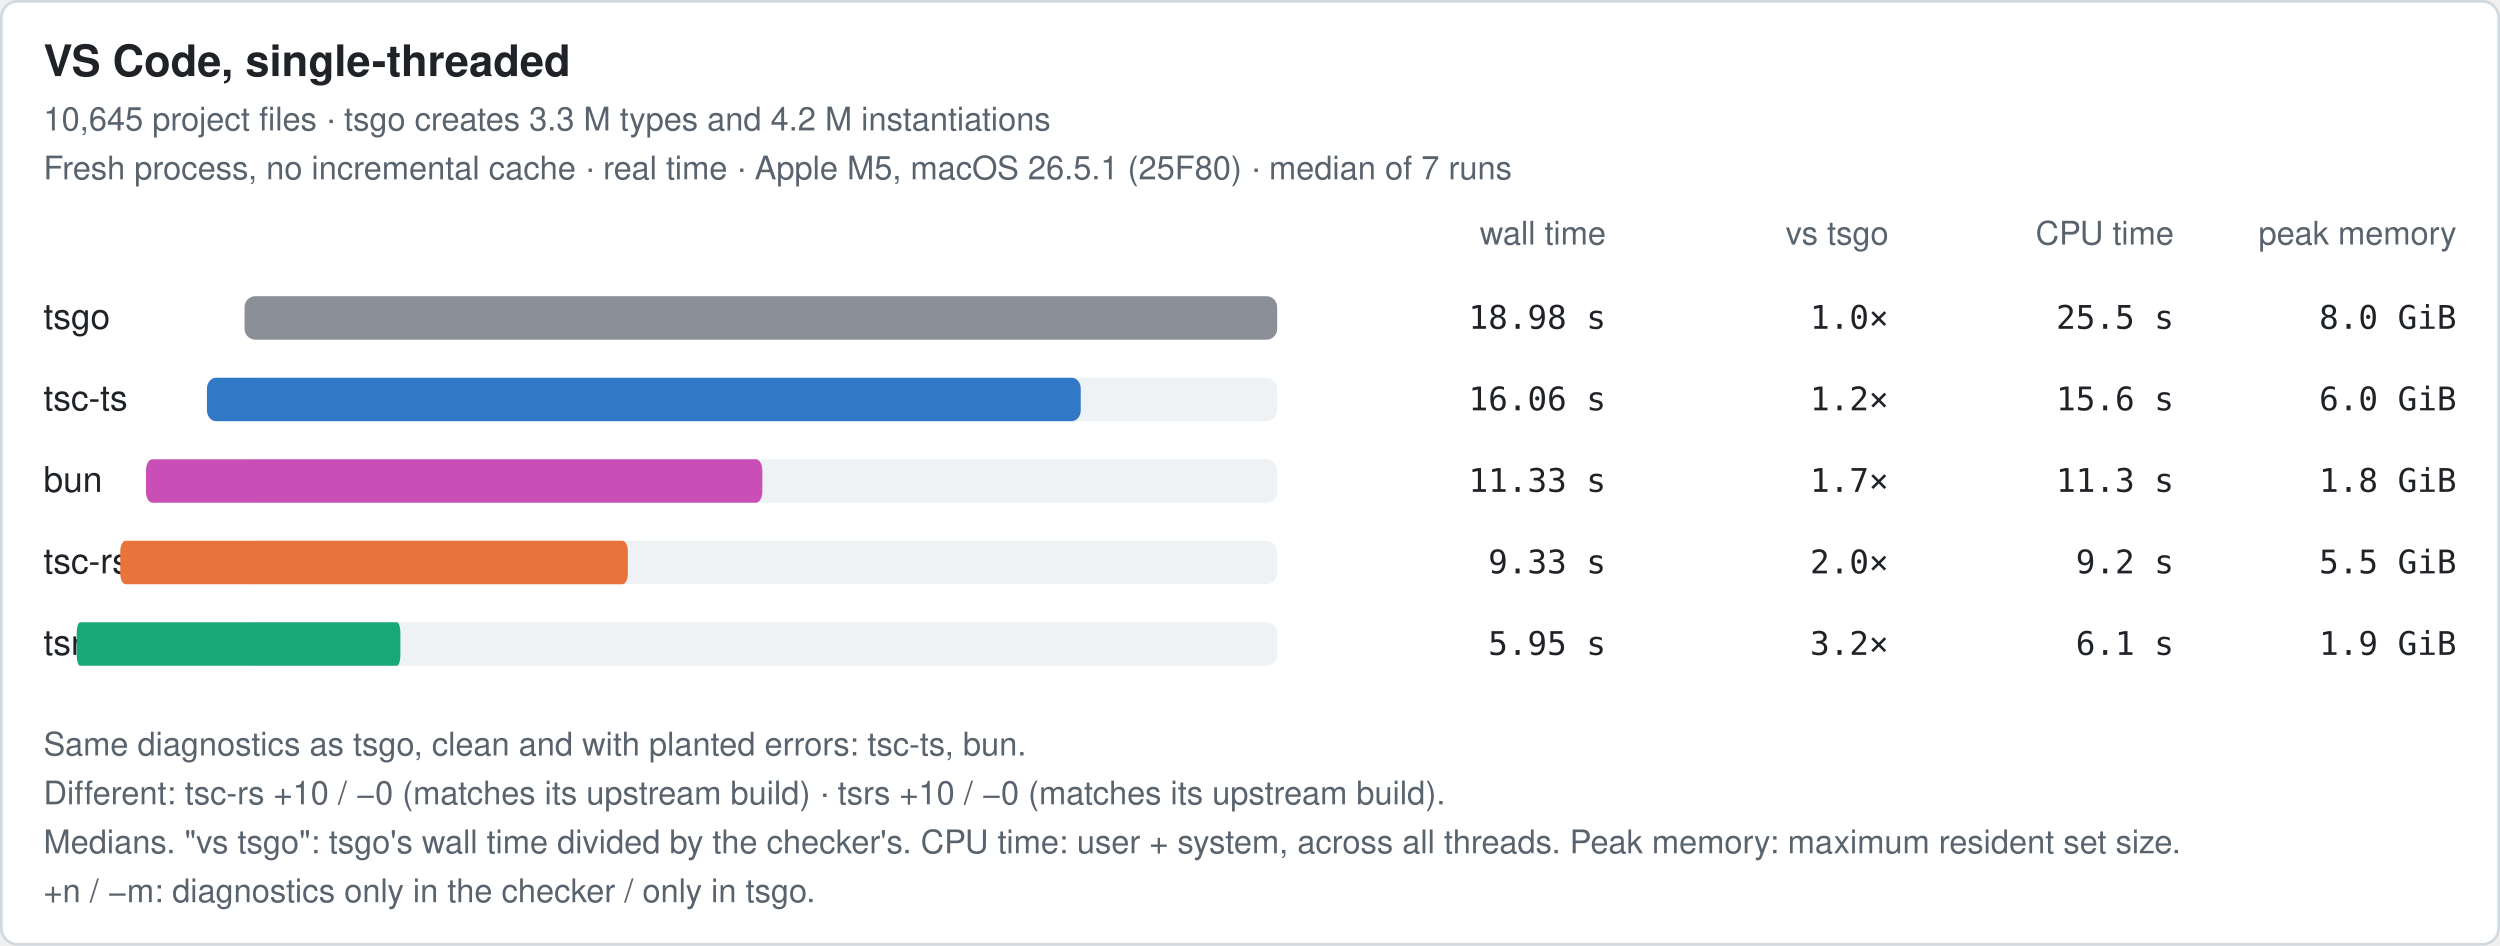
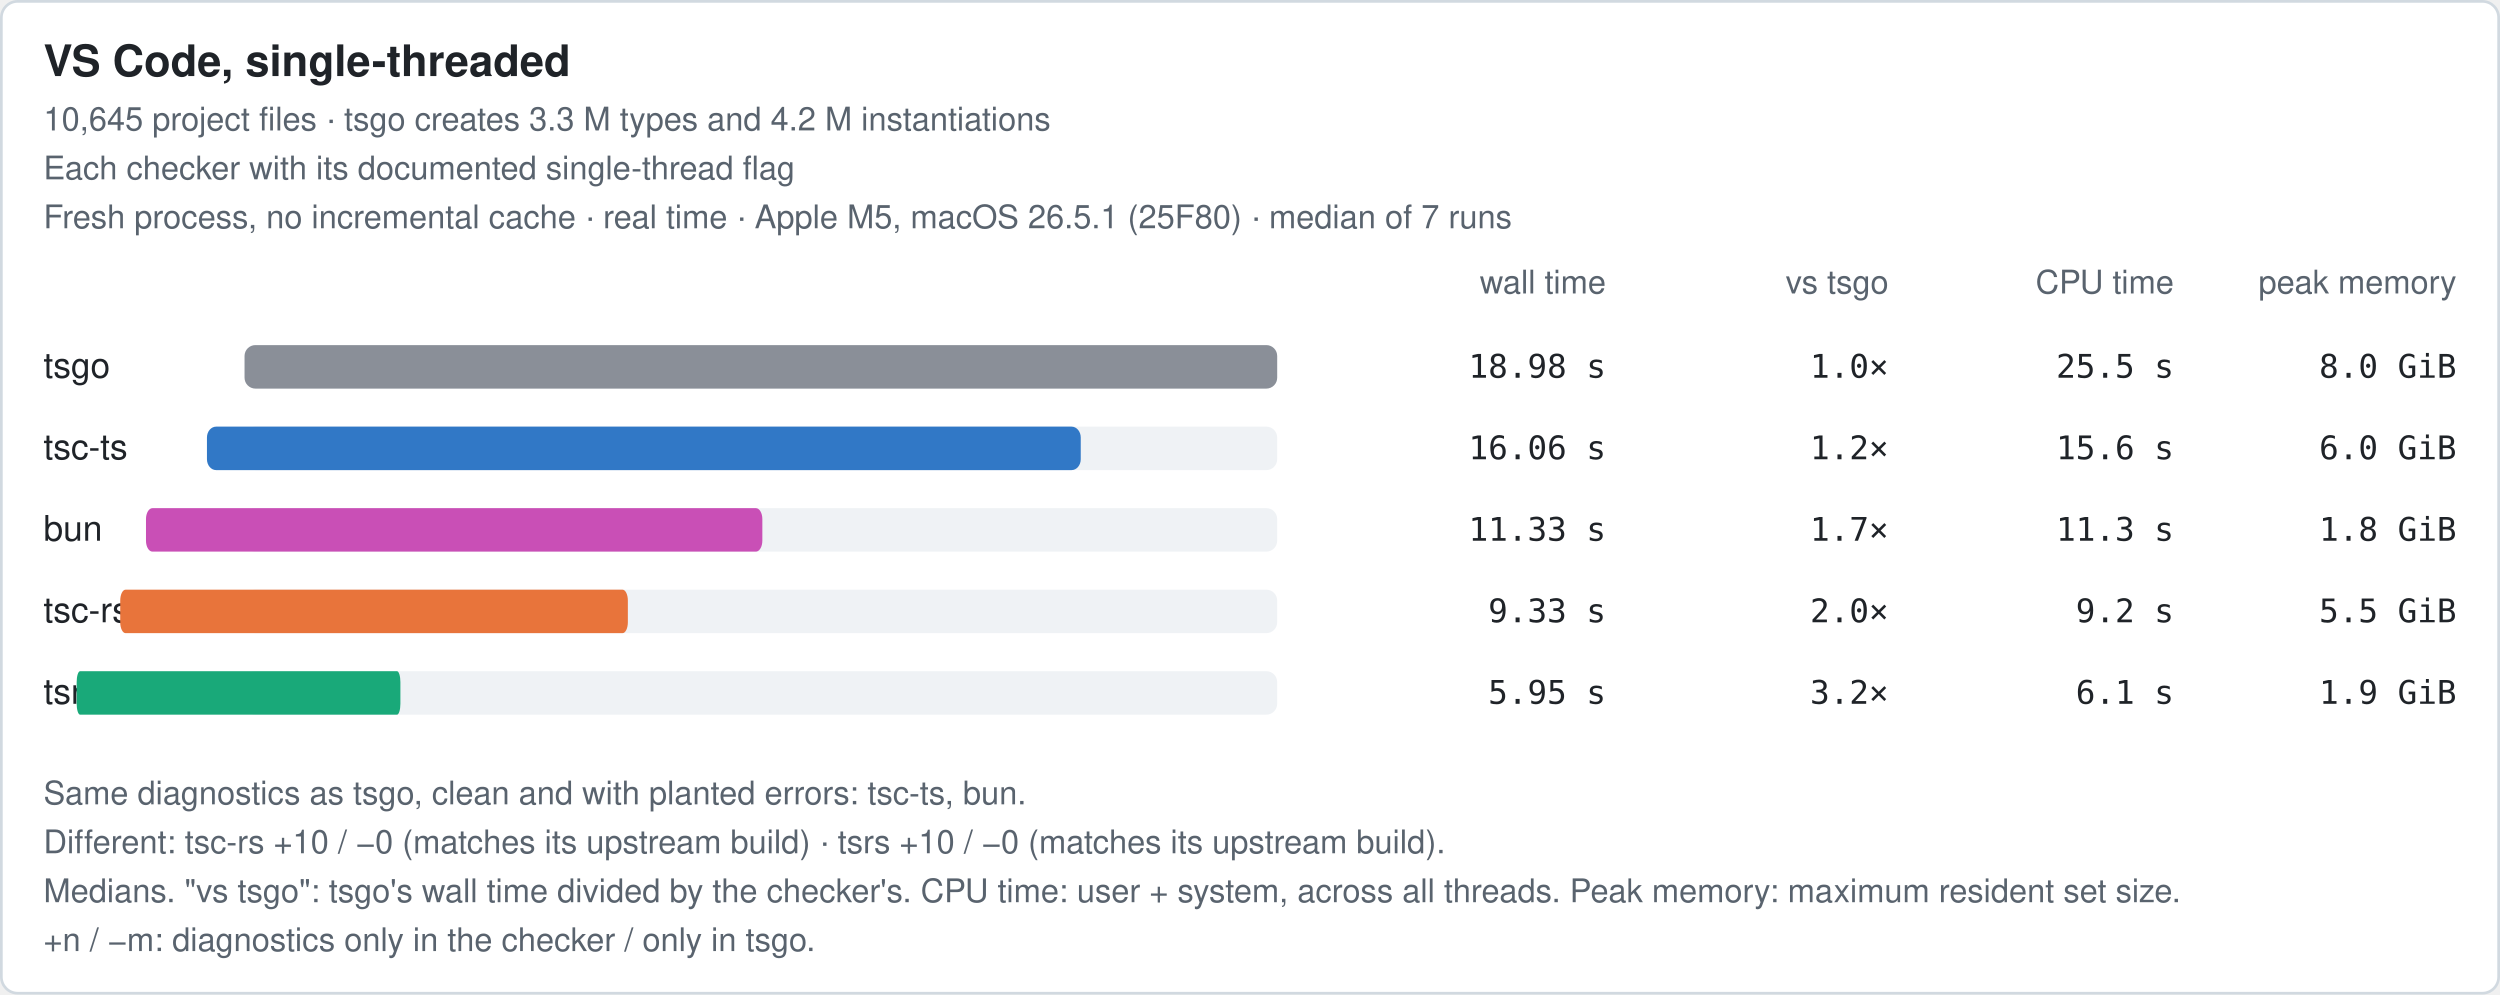
- <svg xmlns="http://www.w3.org/2000/svg" viewBox="0 0 920 348" width="920" height="348" role="img" aria-labelledby="t d">
+ <svg xmlns="http://www.w3.org/2000/svg" viewBox="0 0 920 366" width="920" height="366" role="img" aria-labelledby="t d">
  <style>
text{font-family:-apple-system,BlinkMacSystemFont,'Segoe UI',Helvetica,Arial,sans-serif;font-size:13px;fill:#1f2328}
.bg{fill:#ffffff;stroke:#d1d9e0}.track{fill:#eff2f5}
.title{font-size:16px;font-weight:600}.sub,.foot{font-size:12px;fill:#59636e}
.value{font-family:ui-monospace,SFMono-Regular,Menlo,Consolas,monospace;font-size:12px}
.bar{transform-box:fill-box;transform-origin:left center}.bar,.value{animation-duration:21.48s;animation-timing-function:linear;animation-iteration-count:infinite}
@keyframes b0{0%{transform:scaleX(0)}88.36%,100%{transform:scaleX(1)}}
@keyframes v0{0%,88.35%{opacity:0}88.36%,100%{opacity:1}}
.l0 .bar{animation-name:b0}.l0 .value{animation-name:v0}
@keyframes b1{0%{transform:scaleX(0)}74.77%,100%{transform:scaleX(0.8462)}}
@keyframes v1{0%,74.76%{opacity:0}74.77%,100%{opacity:1}}
.l1 .bar{animation-name:b1}.l1 .value{animation-name:v1}
@keyframes b2{0%{transform:scaleX(0)}52.75%,100%{transform:scaleX(0.5969)}}
@keyframes v2{0%,52.74%{opacity:0}52.75%,100%{opacity:1}}
.l2 .bar{animation-name:b2}.l2 .value{animation-name:v2}
@keyframes b3{0%{transform:scaleX(0)}43.44%,100%{transform:scaleX(0.4916)}}
@keyframes v3{0%,43.43%{opacity:0}43.44%,100%{opacity:1}}
.l3 .bar{animation-name:b3}.l3 .value{animation-name:v3}
@keyframes b4{0%{transform:scaleX(0)}27.70%,100%{transform:scaleX(0.3135)}}
@keyframes v4{0%,27.69%{opacity:0}27.70%,100%{opacity:1}}
.l4 .bar{animation-name:b4}.l4 .value{animation-name:v4}
@media (prefers-color-scheme:dark){.bg{fill:#0d1117;stroke:#3d444d}.track{fill:#21262d}text{fill:#e6edf3}.sub,.foot{fill:#9198a1}}
@media (prefers-reduced-motion:reduce){.bar,.value{animation:none}}
</style>
-   <rect class="bg" x="0.5" y="0.5" width="919" height="347" rx="6" />
+   <rect class="bg" x="0.5" y="0.5" width="919" height="365" rx="6" />
  <text class="title" x="16" y="28">VS Code, single-threaded</text>
  <text class="sub" x="16" y="48">10,645 project files · tsgo creates 3.3 M types and 4.2 M instantiations</text>
-   <text class="sub" x="16" y="66">Fresh process, no incremental cache · real time · Apple M5, macOS 26.5.1 (25F80) · median of 7 runs</text>
-   <text class="sub" x="591" y="90" text-anchor="end">wall time</text>
-   <text class="sub" x="695" y="90" text-anchor="end">vs tsgo</text>
-   <text class="sub" x="800" y="90" text-anchor="end">CPU time</text>
-   <text class="sub" x="904" y="90" text-anchor="end">peak memory</text>
+   <text class="sub" x="16" y="66">Each checker with its documented single-thread flag</text>
+   <text class="sub" x="16" y="84">Fresh process, no incremental cache · real time · Apple M5, macOS 26.5.1 (25F80) · median of 7 runs</text>
+   <text class="sub" x="591" y="108" text-anchor="end">wall time</text>
+   <text class="sub" x="695" y="108" text-anchor="end">vs tsgo</text>
+   <text class="sub" x="800" y="108" text-anchor="end">CPU time</text>
+   <text class="sub" x="904" y="108" text-anchor="end">peak memory</text>
  <g class="l0">
-     <text class="name" x="16" y="121">tsgo</text>
-     <rect class="track" x="90" y="109" width="380" height="16" rx="4" />
-     <rect class="bar" x="90" y="109" width="380" height="16" rx="4" fill="#8a8f98" style="transform:scaleX(1)" />
-     <text class="value" x="591" y="121" text-anchor="end">18.98 s</text>
-     <text class="value" x="695" y="121" text-anchor="end">1.0×</text>
-     <text class="value" x="800" y="121" text-anchor="end">25.5 s</text>
-     <text class="value" x="904" y="121" text-anchor="end">8.0 GiB</text>
+     <text class="name" x="16" y="139">tsgo</text>
+     <rect class="track" x="90" y="127" width="380" height="16" rx="4" />
+     <rect class="bar" x="90" y="127" width="380" height="16" rx="4" fill="#8a8f98" style="transform:scaleX(1)" />
+     <text class="value" x="591" y="139" text-anchor="end">18.98 s</text>
+     <text class="value" x="695" y="139" text-anchor="end">1.0×</text>
+     <text class="value" x="800" y="139" text-anchor="end">25.5 s</text>
+     <text class="value" x="904" y="139" text-anchor="end">8.0 GiB</text>
  </g>
  <g class="l1">
-     <text class="name" x="16" y="151">tsc-ts</text>
-     <rect class="track" x="90" y="139" width="380" height="16" rx="4" />
-     <rect class="bar" x="90" y="139" width="380" height="16" rx="4" fill="#3178c6" style="transform:scaleX(0.8462)" />
-     <text class="value" x="591" y="151" text-anchor="end">16.06 s</text>
-     <text class="value" x="695" y="151" text-anchor="end">1.2×</text>
-     <text class="value" x="800" y="151" text-anchor="end">15.6 s</text>
-     <text class="value" x="904" y="151" text-anchor="end">6.0 GiB</text>
+     <text class="name" x="16" y="169">tsc-ts</text>
+     <rect class="track" x="90" y="157" width="380" height="16" rx="4" />
+     <rect class="bar" x="90" y="157" width="380" height="16" rx="4" fill="#3178c6" style="transform:scaleX(0.8462)" />
+     <text class="value" x="591" y="169" text-anchor="end">16.06 s</text>
+     <text class="value" x="695" y="169" text-anchor="end">1.2×</text>
+     <text class="value" x="800" y="169" text-anchor="end">15.6 s</text>
+     <text class="value" x="904" y="169" text-anchor="end">6.0 GiB</text>
  </g>
  <g class="l2">
-     <text class="name" x="16" y="181">bun</text>
-     <rect class="track" x="90" y="169" width="380" height="16" rx="4" />
-     <rect class="bar" x="90" y="169" width="380" height="16" rx="4" fill="#c94fb6" style="transform:scaleX(0.5969)" />
-     <text class="value" x="591" y="181" text-anchor="end">11.33 s</text>
-     <text class="value" x="695" y="181" text-anchor="end">1.7×</text>
-     <text class="value" x="800" y="181" text-anchor="end">11.3 s</text>
-     <text class="value" x="904" y="181" text-anchor="end">1.8 GiB</text>
+     <text class="name" x="16" y="199">bun</text>
+     <rect class="track" x="90" y="187" width="380" height="16" rx="4" />
+     <rect class="bar" x="90" y="187" width="380" height="16" rx="4" fill="#c94fb6" style="transform:scaleX(0.5969)" />
+     <text class="value" x="591" y="199" text-anchor="end">11.33 s</text>
+     <text class="value" x="695" y="199" text-anchor="end">1.7×</text>
+     <text class="value" x="800" y="199" text-anchor="end">11.3 s</text>
+     <text class="value" x="904" y="199" text-anchor="end">1.8 GiB</text>
  </g>
  <g class="l3">
-     <text class="name" x="16" y="211">tsc-rs</text>
-     <rect class="track" x="90" y="199" width="380" height="16" rx="4" />
-     <rect class="bar" x="90" y="199" width="380" height="16" rx="4" fill="#e8743b" style="transform:scaleX(0.4916)" />
-     <text class="value" x="591" y="211" text-anchor="end">9.33 s</text>
-     <text class="value" x="695" y="211" text-anchor="end">2.0×</text>
-     <text class="value" x="800" y="211" text-anchor="end">9.2 s</text>
-     <text class="value" x="904" y="211" text-anchor="end">5.5 GiB</text>
+     <text class="name" x="16" y="229">tsc-rs</text>
+     <rect class="track" x="90" y="217" width="380" height="16" rx="4" />
+     <rect class="bar" x="90" y="217" width="380" height="16" rx="4" fill="#e8743b" style="transform:scaleX(0.4916)" />
+     <text class="value" x="591" y="229" text-anchor="end">9.33 s</text>
+     <text class="value" x="695" y="229" text-anchor="end">2.0×</text>
+     <text class="value" x="800" y="229" text-anchor="end">9.2 s</text>
+     <text class="value" x="904" y="229" text-anchor="end">5.5 GiB</text>
  </g>
  <g class="l4">
-     <text class="name" x="16" y="241">tsrs</text>
-     <rect class="track" x="90" y="229" width="380" height="16" rx="4" />
-     <rect class="bar" x="90" y="229" width="380" height="16" rx="4" fill="#19a979" style="transform:scaleX(0.3135)" />
-     <text class="value" x="591" y="241" text-anchor="end">5.95 s</text>
-     <text class="value" x="695" y="241" text-anchor="end">3.2×</text>
-     <text class="value" x="800" y="241" text-anchor="end">6.1 s</text>
-     <text class="value" x="904" y="241" text-anchor="end">1.9 GiB</text>
+     <text class="name" x="16" y="259">tsrs</text>
+     <rect class="track" x="90" y="247" width="380" height="16" rx="4" />
+     <rect class="bar" x="90" y="247" width="380" height="16" rx="4" fill="#19a979" style="transform:scaleX(0.3135)" />
+     <text class="value" x="591" y="259" text-anchor="end">5.95 s</text>
+     <text class="value" x="695" y="259" text-anchor="end">3.2×</text>
+     <text class="value" x="800" y="259" text-anchor="end">6.1 s</text>
+     <text class="value" x="904" y="259" text-anchor="end">1.9 GiB</text>
  </g>
-   <text class="foot" x="16" y="278">Same diagnostics as tsgo, clean and with planted errors: tsc-ts, bun.</text>
-   <text class="foot" x="16" y="296">Different: tsc-rs +10 / −0 (matches its upstream build) · tsrs +10 / −0 (matches its upstream build).</text>
-   <text class="foot" x="16" y="314">Medians. "vs tsgo": tsgo's wall time divided by the checker's. CPU time: user + system, across all threads. Peak memory: maximum resident set size.</text>
-   <text class="foot" x="16" y="332">+n / −m: diagnostics only in the checker / only in tsgo.</text>
+   <text class="foot" x="16" y="296">Same diagnostics as tsgo, clean and with planted errors: tsc-ts, bun.</text>
+   <text class="foot" x="16" y="314">Different: tsc-rs +10 / −0 (matches its upstream build) · tsrs +10 / −0 (matches its upstream build).</text>
+   <text class="foot" x="16" y="332">Medians. "vs tsgo": tsgo's wall time divided by the checker's. CPU time: user + system, across all threads. Peak memory: maximum resident set size.</text>
+   <text class="foot" x="16" y="350">+n / −m: diagnostics only in the checker / only in tsgo.</text>
</svg>
